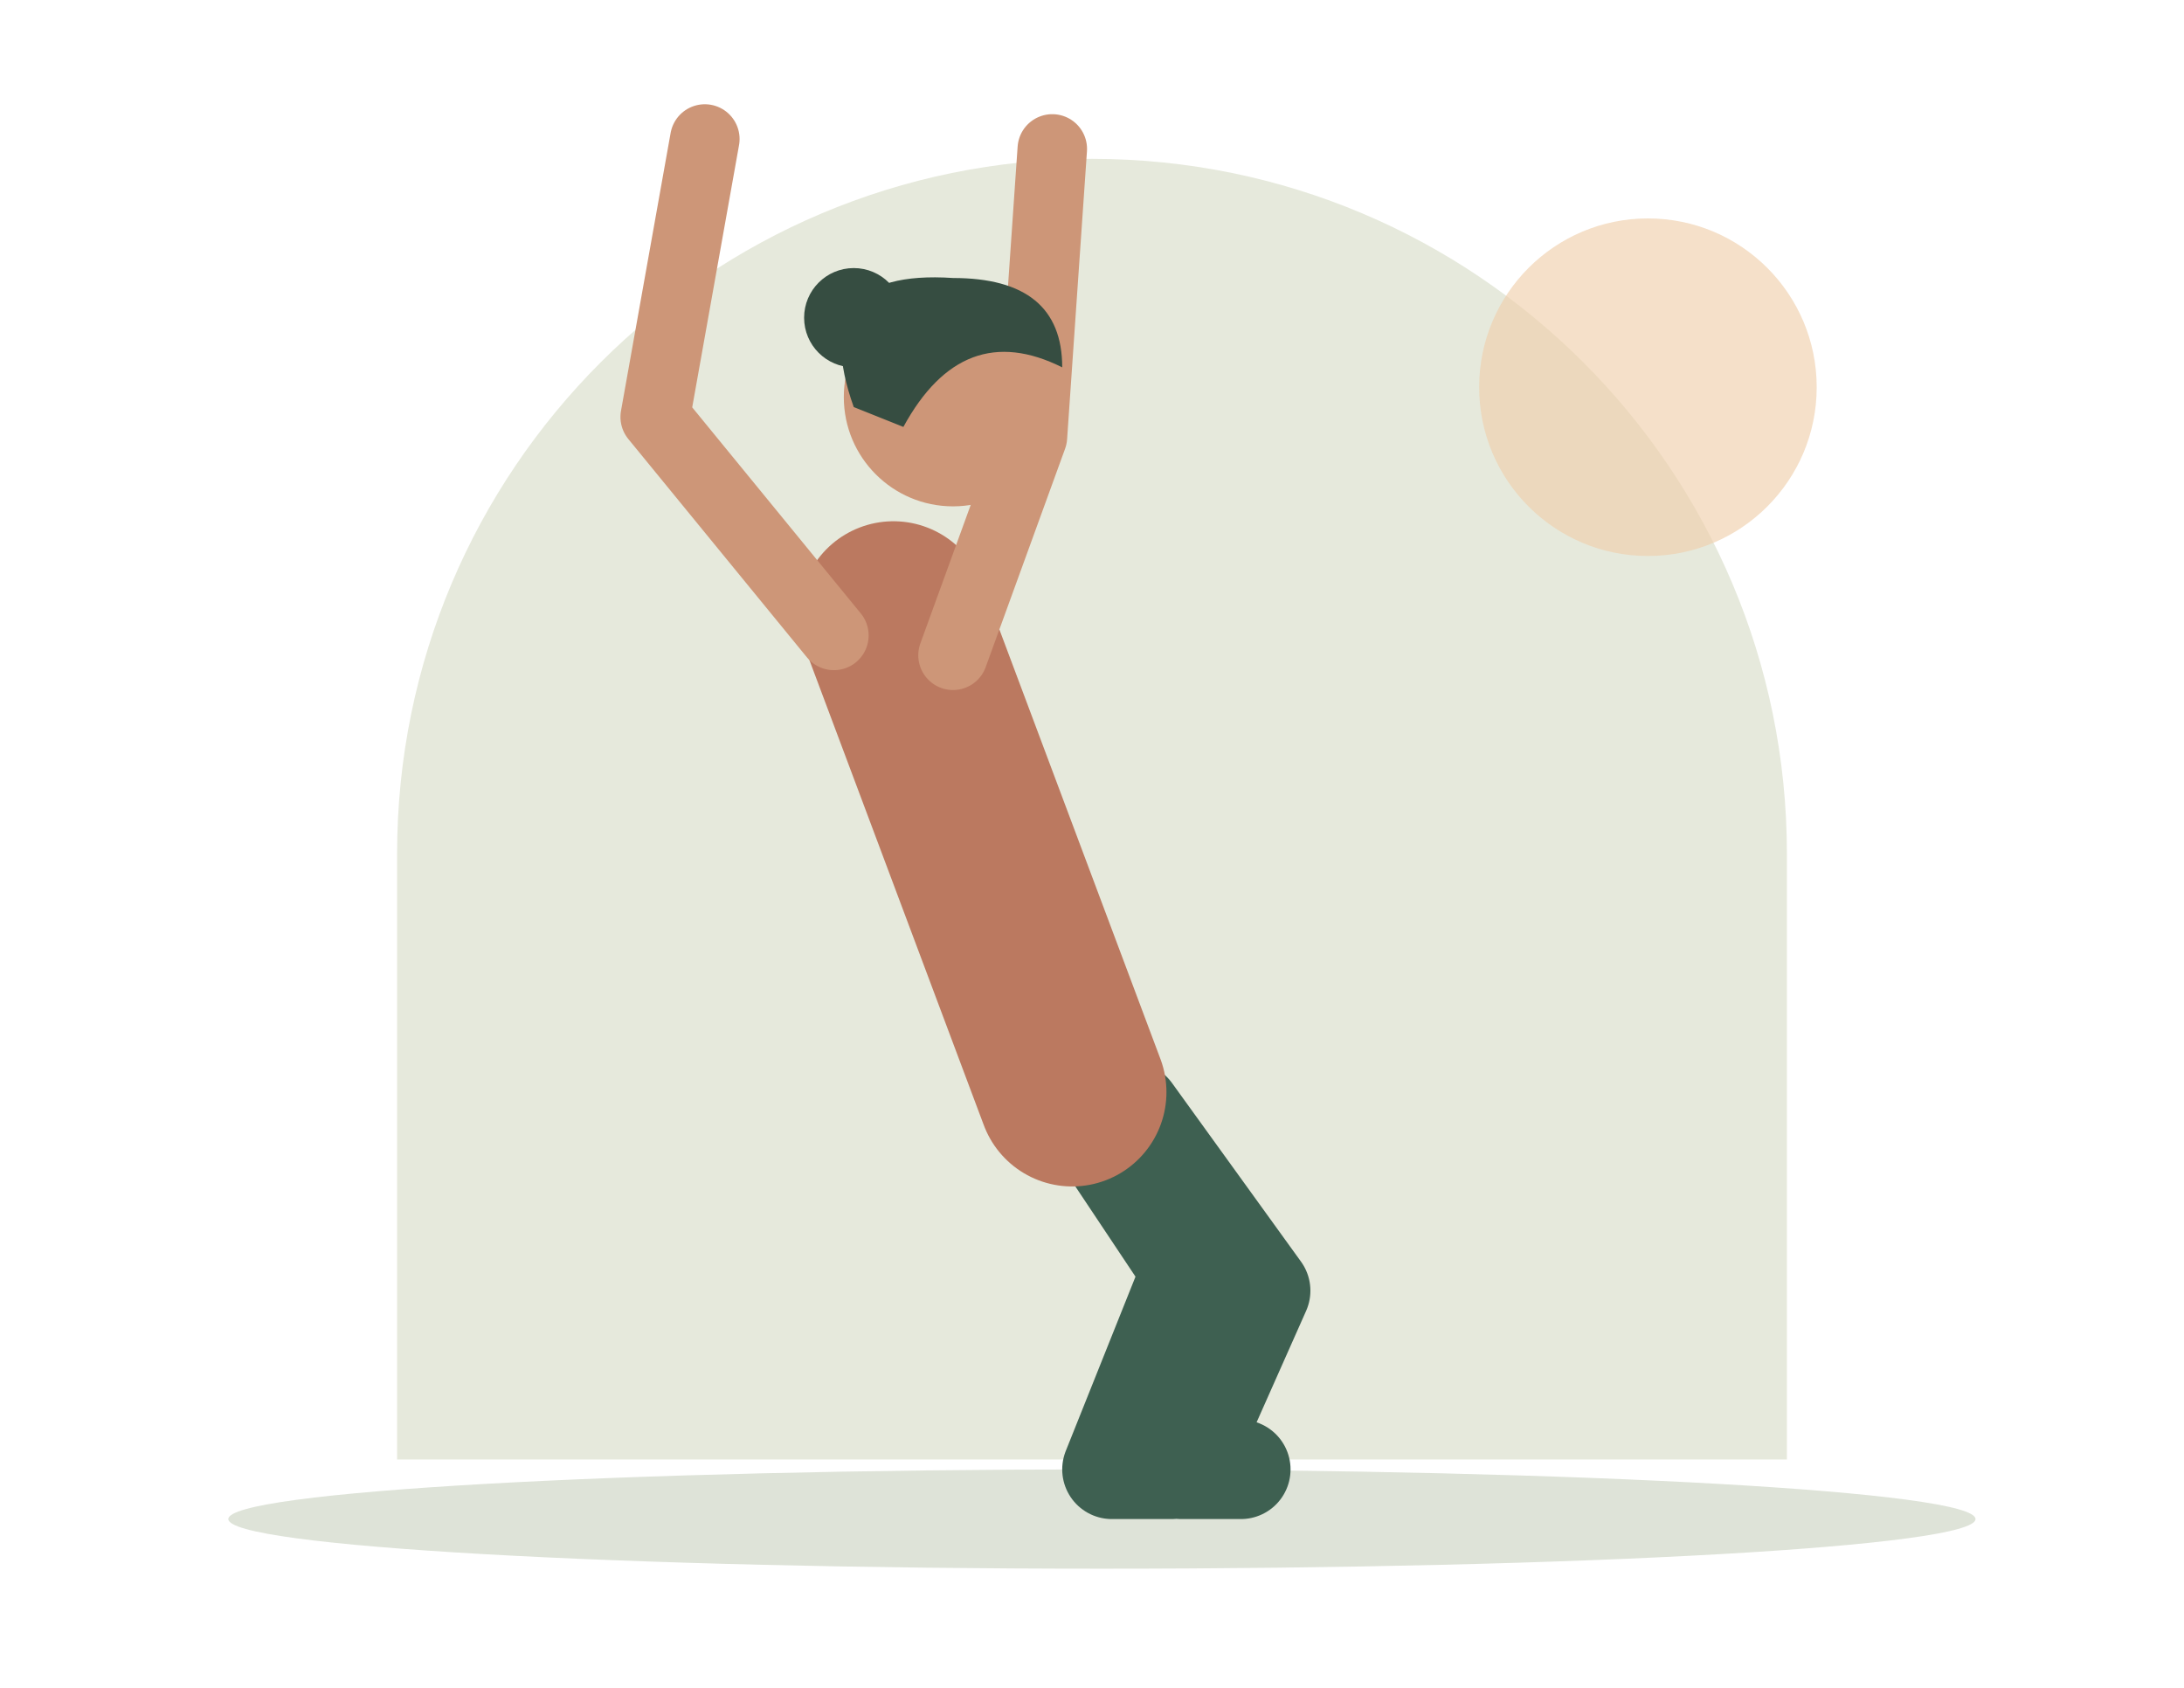
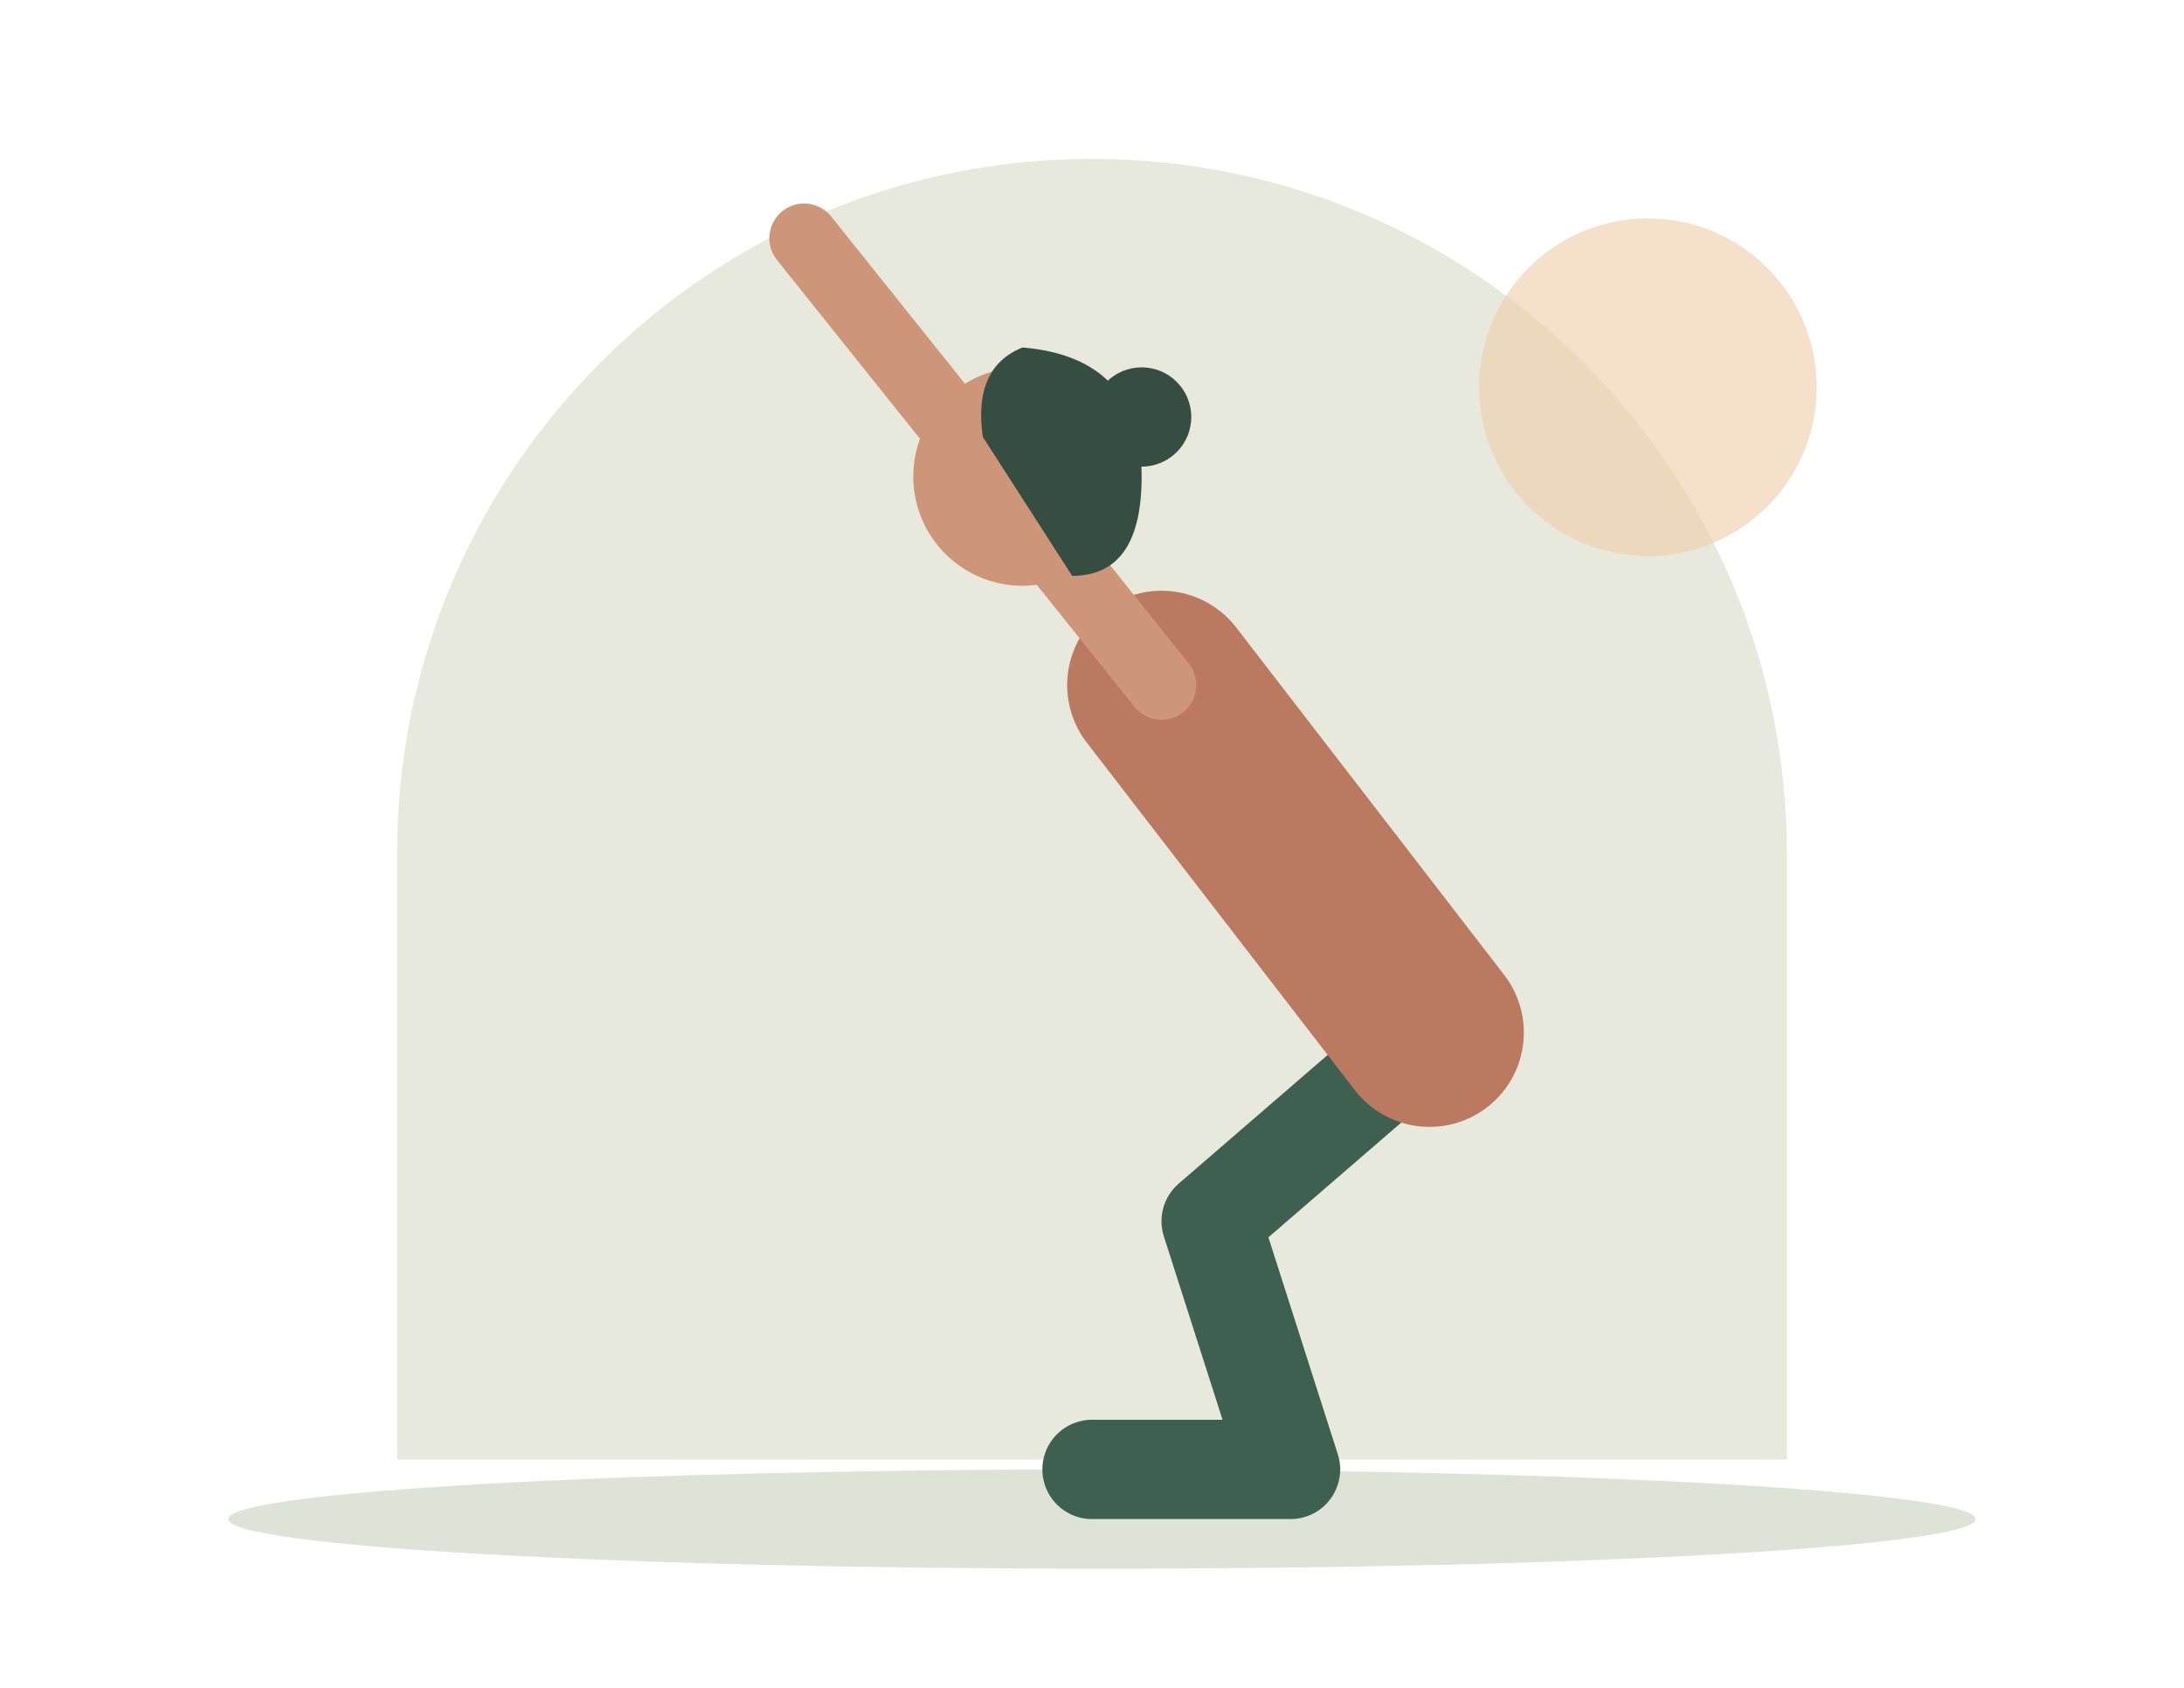
<svg xmlns="http://www.w3.org/2000/svg" width="440" height="340" viewBox="0 0 220 170">
  <path d="M40 147V86a70 70 0 0 1 140 0v61Z" fill="#e6e9dc" />
  <circle cx="166" cy="39" r="17" fill="#efcfac" opacity=".65" />
  <ellipse cx="111" cy="153" rx="88" ry="5" fill="#ccd4c3" opacity=".65" />
-   <path d="M108 110 L120 128 L112 148 L118 148 M114 112 L127 130 L119 148 L125 148" stroke="#3e6051" stroke-width="10" fill="none" stroke-linecap="round" stroke-linejoin="round" />
-   <path d="M90 62 L108 110" stroke="#bb7960" stroke-width="19" fill="none" stroke-linecap="round" />
-   <path d="M84 64 L66 42 L71 14 M96 66 L104 44 L106 15" stroke="#cd9678" stroke-width="7" fill="none" stroke-linecap="round" stroke-linejoin="round" />
-   <circle cx="96" cy="40" r="11" fill="#cd9678" />
-   <path d="M86 41 Q81 27 96 28 Q107 28 107 37 Q97 32 91 43Z" fill="#364d41" />
-   <circle cx="86" cy="32" r="5" fill="#364d41" />
+   <path d="M144 104 L122 123 L130 148 L110 148" stroke="#3e6051" stroke-width="10" fill="none" stroke-linecap="round" stroke-linejoin="round" />
+   <path d="M117 69 L144 104" stroke="#bb7960" stroke-width="19" fill="none" stroke-linecap="round" />
+   <path d="M117 69 L81 24" stroke="#cd9678" stroke-width="7" fill="none" stroke-linecap="round" stroke-linejoin="round" />
+   <circle cx="103" cy="48" r="11" fill="#cd9678" />
+   <path d="M103 35 Q115 36 115 48 Q115 58 108 58 L99 44 Q98 37 103 35 Z" fill="#364d41" />
+   <circle cx="115" cy="42" r="5" fill="#364d41" />
</svg>
